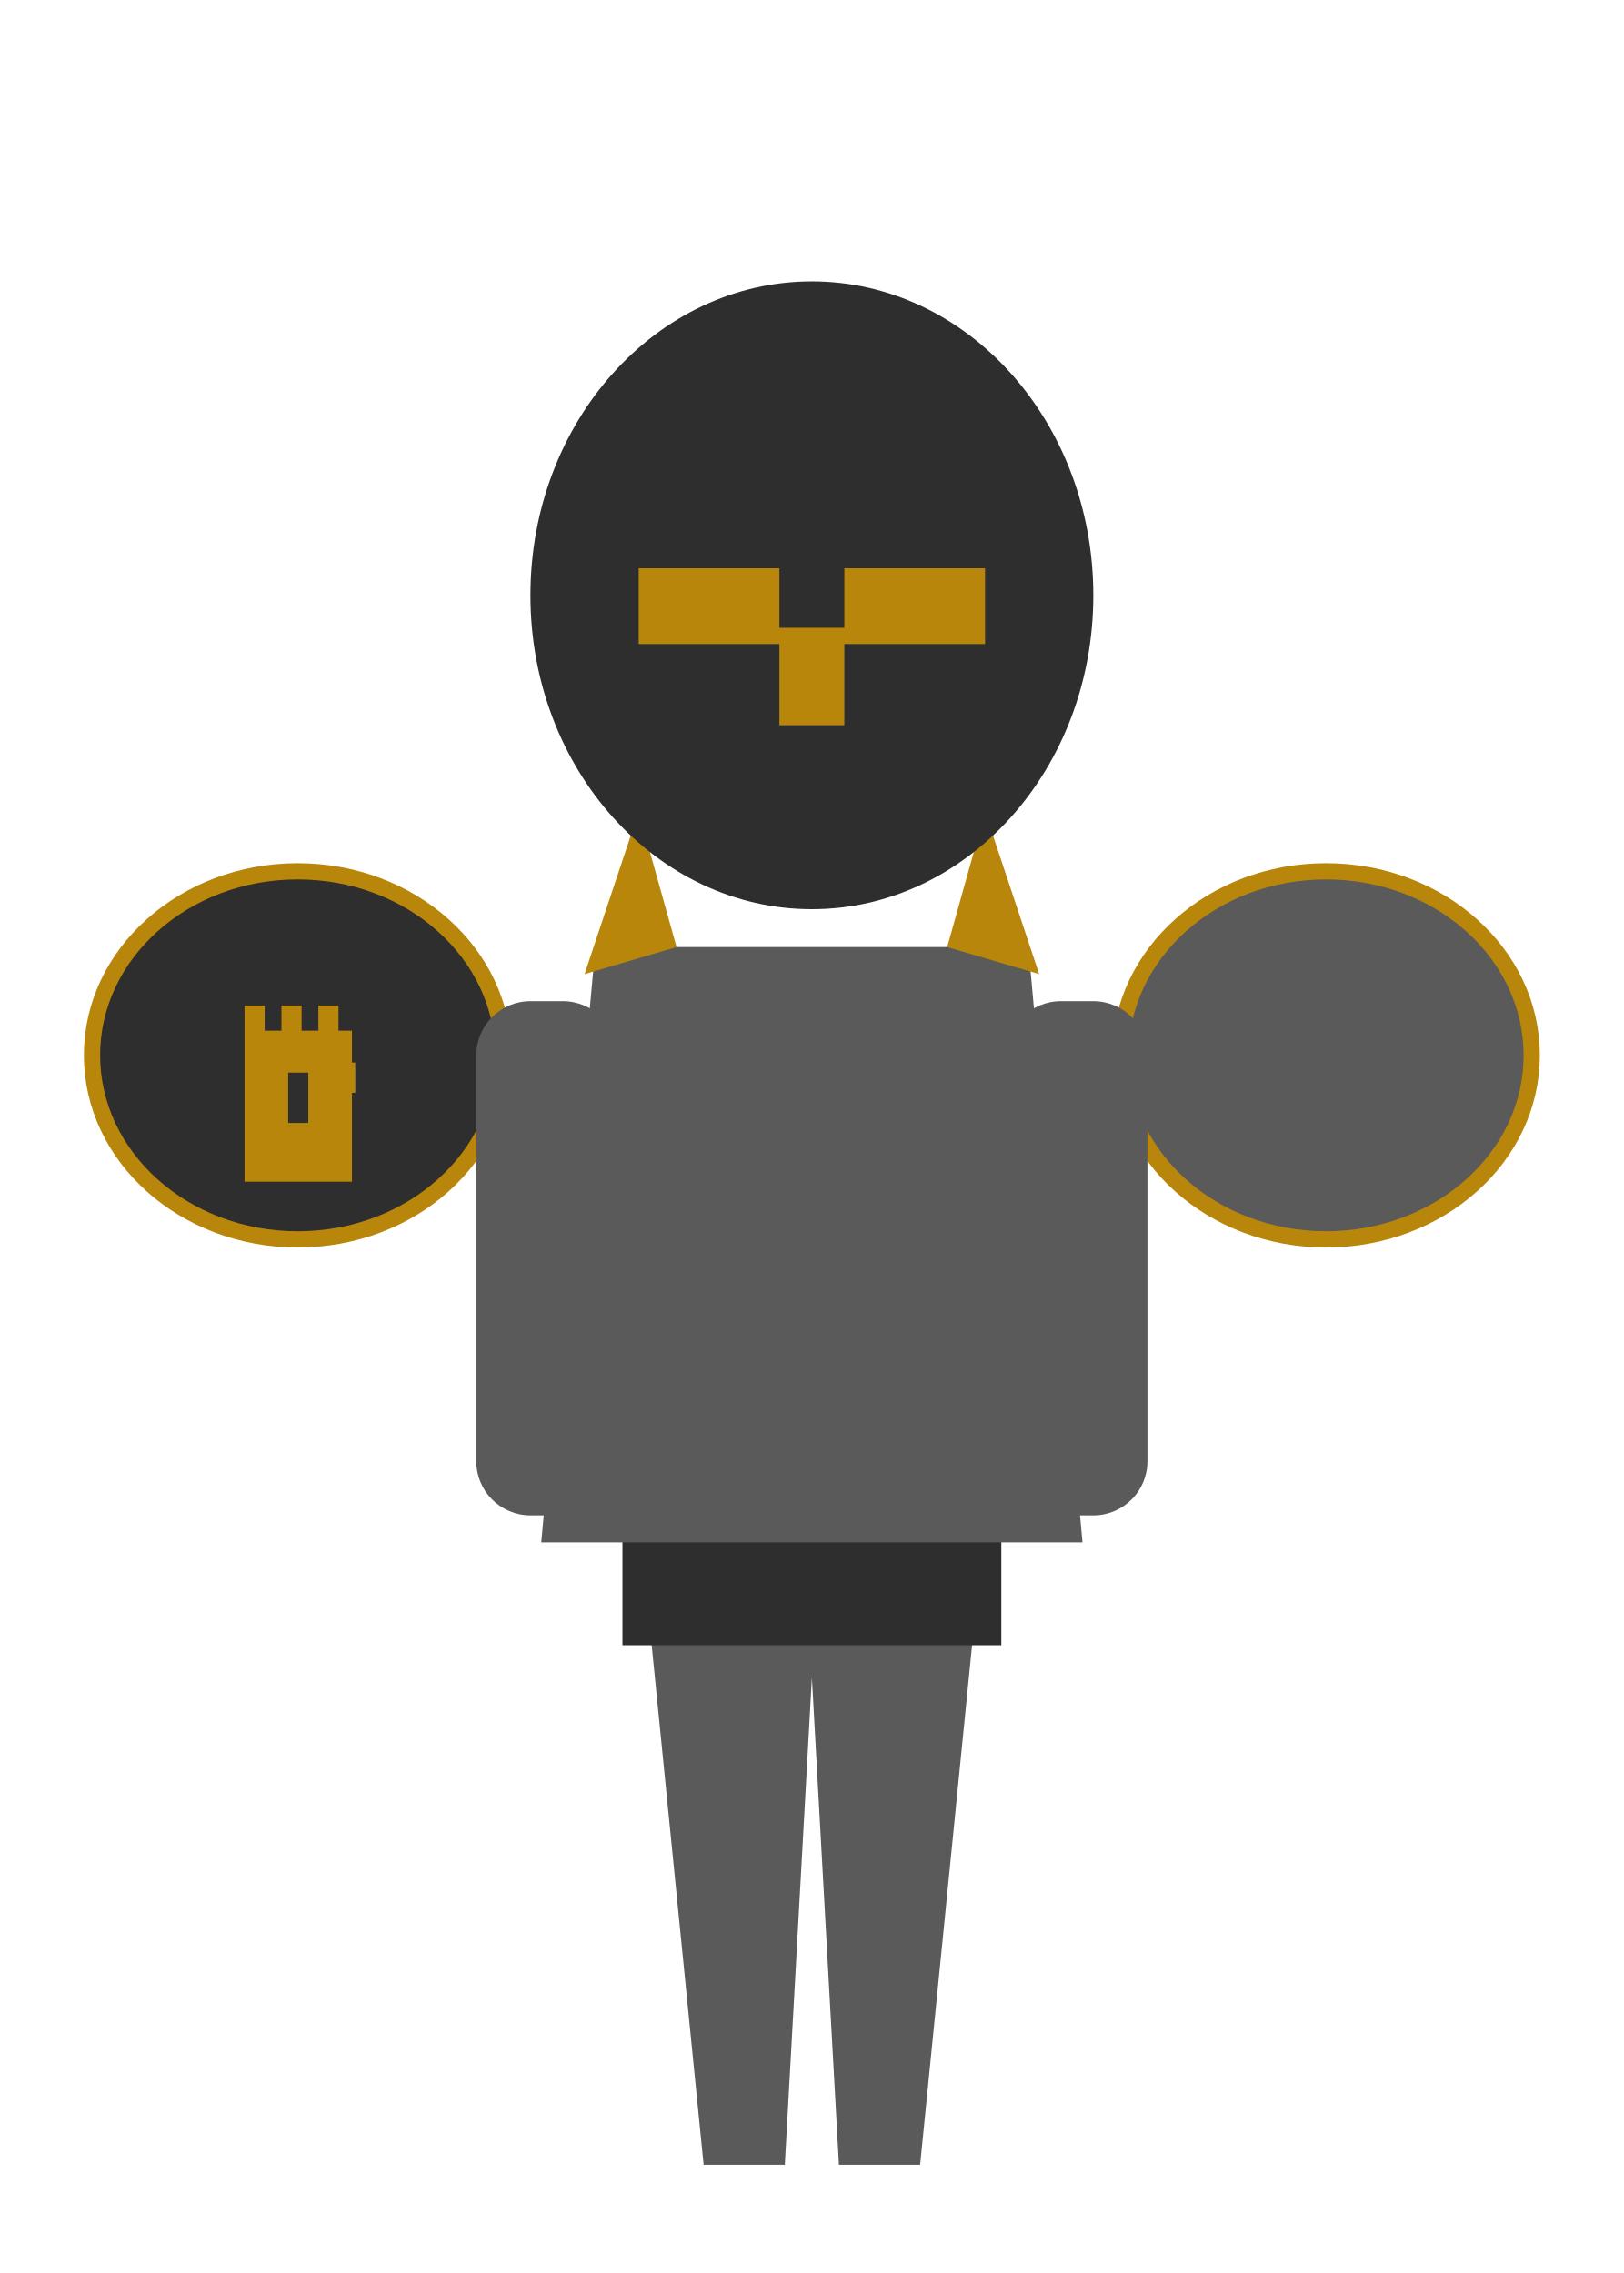
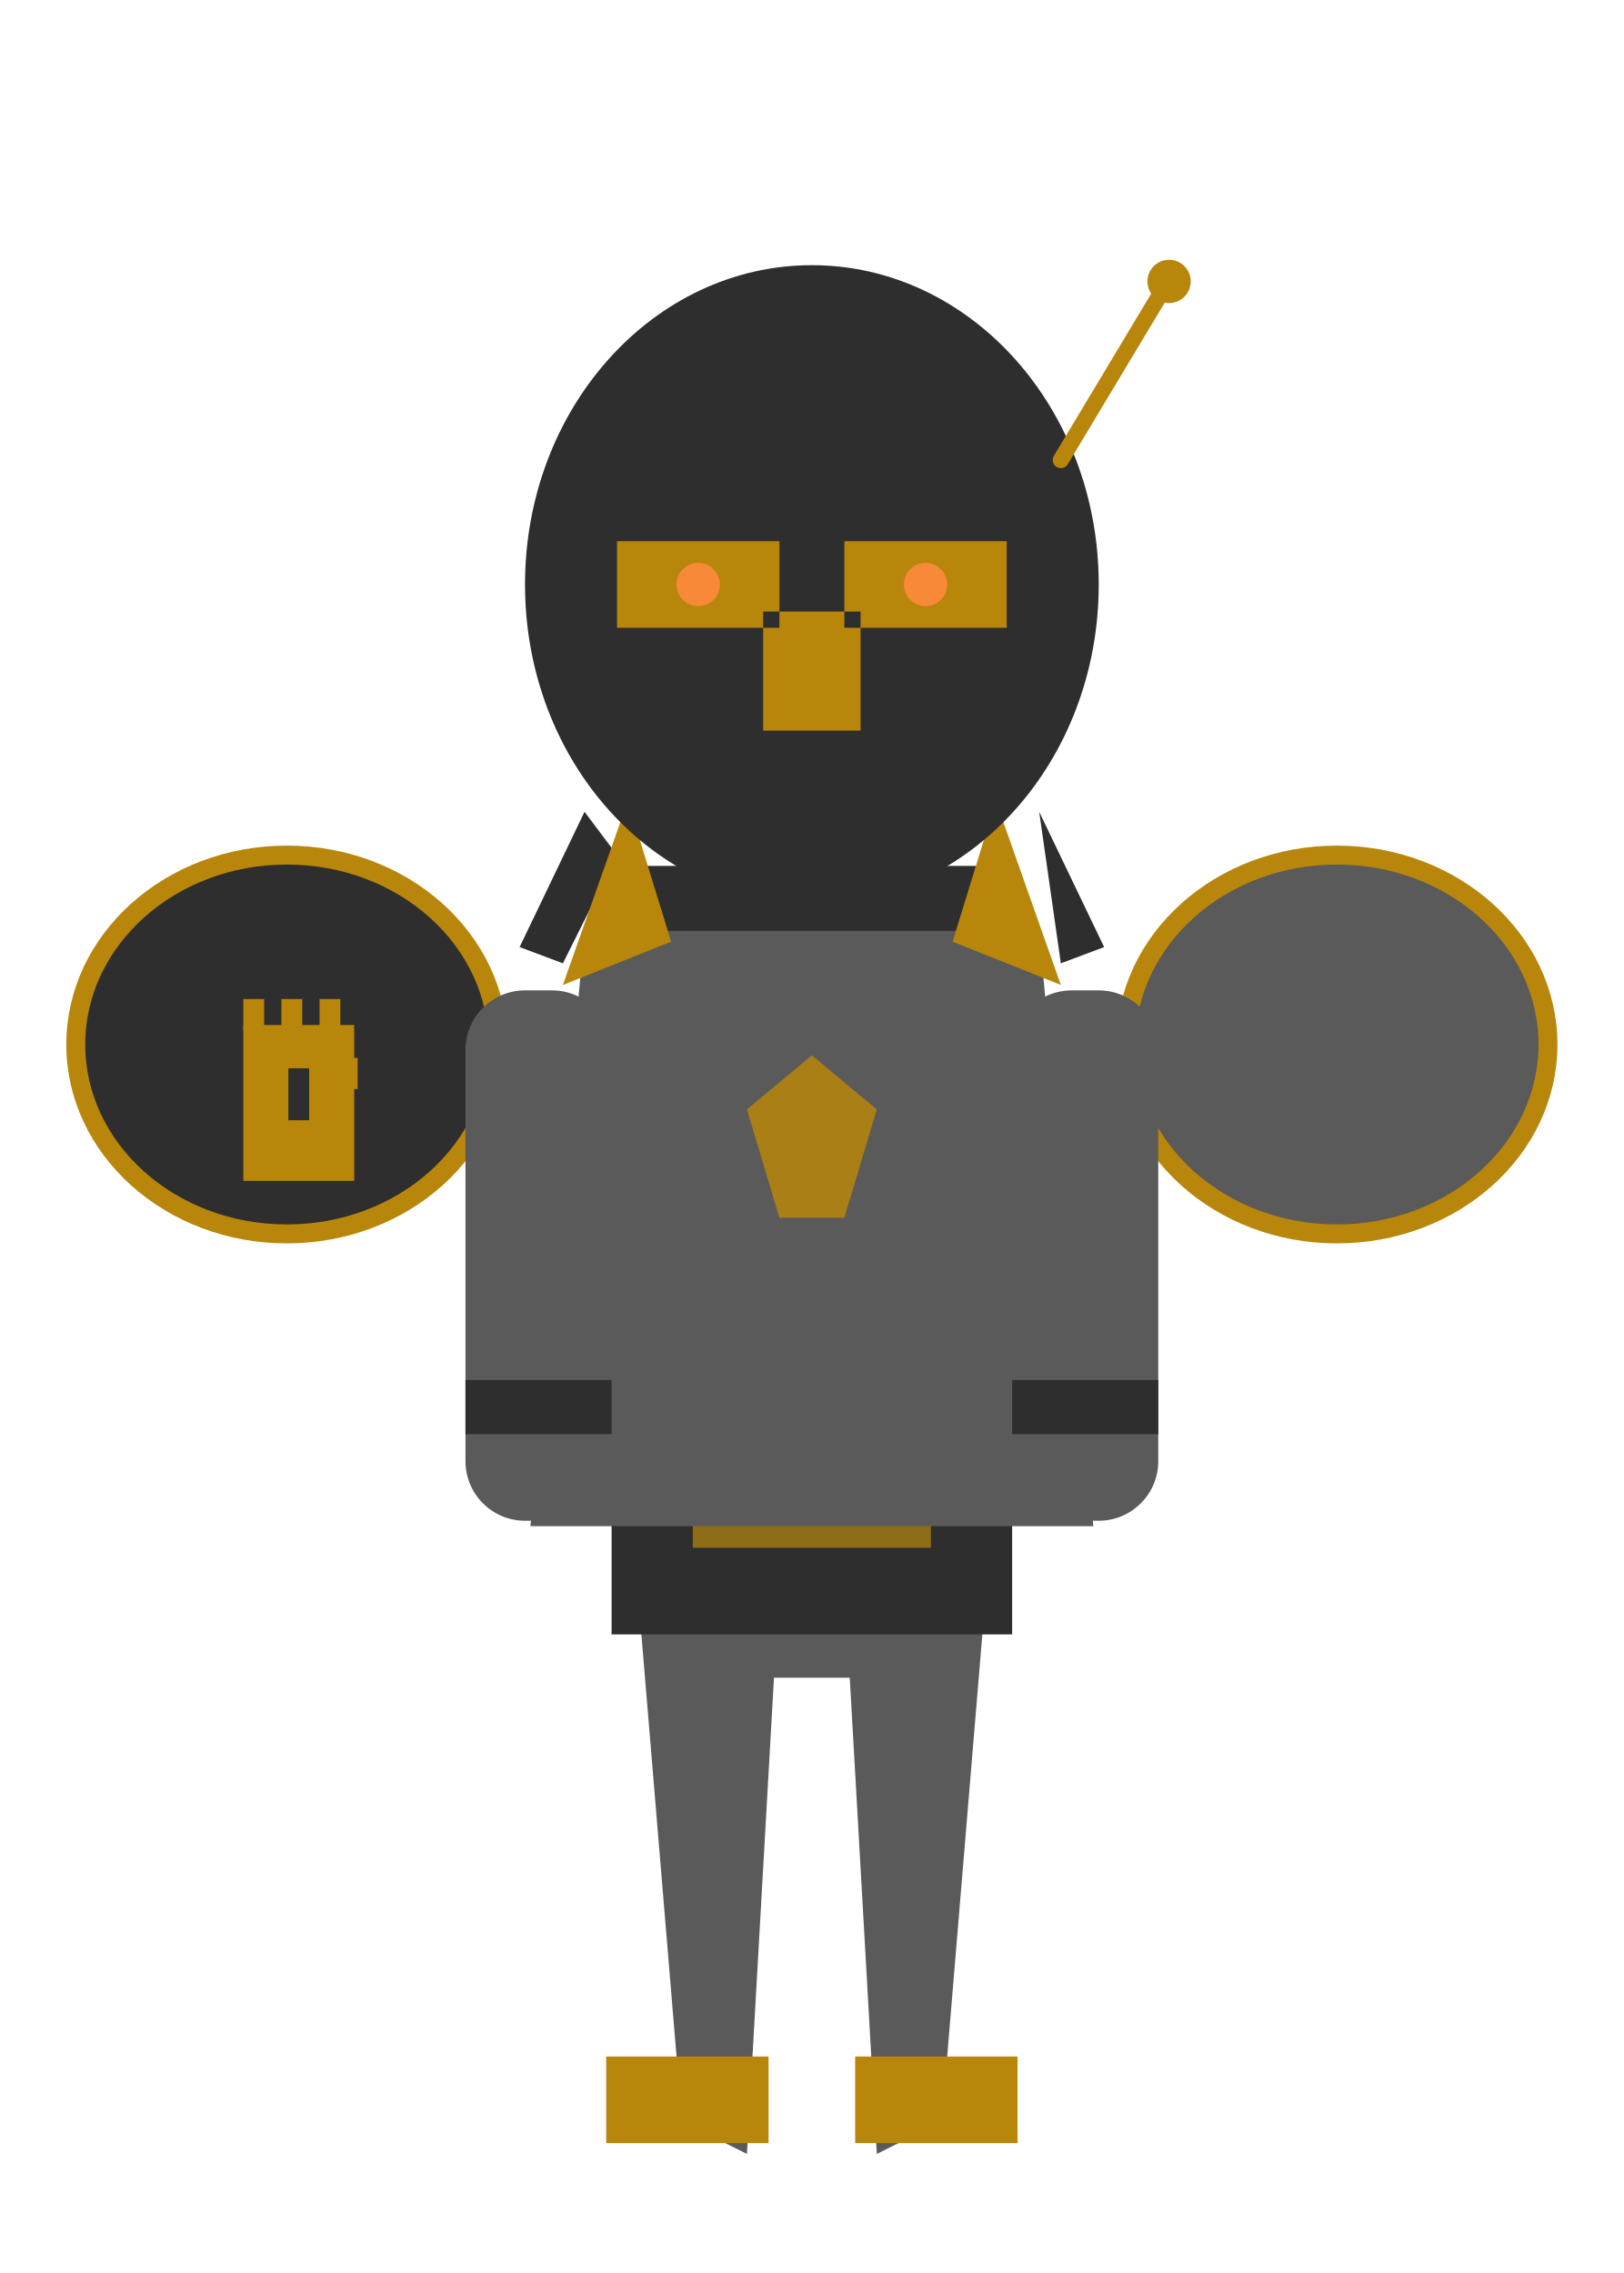
<svg xmlns="http://www.w3.org/2000/svg" viewBox="0 0 300 420">
-   <polygon points="120,300 130,400 145,400 150,310 155,400 170,400 180,300" fill="#5a5a5a" />
-   <rect x="115" y="278" width="70" height="26" fill="#2e2e2e" />
-   <path d="M110,175 L100,285 L200,285 L190,175 Z" fill="#5a5a5a" />
-   <polygon points="118,150 108,180 125,175" fill="#b8860b" />
-   <polygon points="182,150 192,180 175,175" fill="#b8860b" />
-   <ellipse cx="55" cy="195" rx="38" ry="34" fill="#2e2e2e" stroke="#b8860b" stroke-width="3" />
-   <g transform="translate(21,161) scale(0.31)">
+   <rect x="112" y="160" width="76" height="30" fill="#2e2e2e" />
+   <path d="M108,150 L96,175 L104,178 L114,158 Z" fill="#2e2e2e" />
+   <path d="M192,150 L204,175 L196,178 Z" fill="#2e2e2e" />
+   <polygon points="118,296 126,392 138,398 143,310 157,310 162,398 174,392 182,296" fill="#5a5a5a" />
+   <rect x="112" y="380" width="30" height="16" fill="#b8860b" />
+   <rect x="158" y="380" width="30" height="16" fill="#b8860b" />
+   <rect x="113" y="274" width="74" height="28" fill="#2e2e2e" />
+   <rect x="128" y="278" width="44" height="8" fill="#b8860b" opacity="0.7" />
+   <path d="M108,172 L98,282 L202,282 L192,172 Z" fill="#5a5a5a" />
+   <path d="M138,205 L150,195 L162,205 L156,225 L144,225 Z" fill="#b8860b" opacity="0.85" />
+   <polygon points="116,148 104,182 124,174" fill="#b8860b" />
+   <polygon points="184,148 196,182 176,174" fill="#b8860b" />
+   <ellipse cx="53" cy="193" rx="39" ry="35" fill="#2e2e2e" stroke="#b8860b" stroke-width="3.5" />
+   <g transform="translate(20,159) scale(0.32)">
    <path d="M78,95 h64 v90 h-64 z" fill="#b8860b" stroke="none" stroke-width="0" stroke-linecap="round" stroke-linejoin="round" />
    <path d="M78,80 h12 v18 h-12 z M100,80 h12 v18 h-12 z M122,80 h12 v18 h-12 z M144,132 h-12 v-18 h12 z" fill="#b8860b" stroke="none" stroke-width="0" stroke-linecap="round" stroke-linejoin="round" />
    <path d="M104,120 h12 v30 h-12 z" fill="#2e2e2e" stroke="none" stroke-width="0" stroke-linecap="round" stroke-linejoin="round" />
  </g>
-   <ellipse cx="245" cy="195" rx="38" ry="34" fill="#5a5a5a" stroke="#b8860b" stroke-width="3" />
-   <rect x="88" y="185" width="26" height="95" rx="10" fill="#5a5a5a" />
-   <rect x="186" y="185" width="26" height="95" rx="10" fill="#5a5a5a" />
-   <ellipse cx="150" cy="110" rx="52" ry="58" fill="#2e2e2e" />
-   <path d="M118,105 h26 v14 h-26 z M156,105 h26 v14 h-26 z M144,116 v18 h12 v-18 z" fill="#b8860b" />
+   <ellipse cx="247" cy="193" rx="39" ry="35" fill="#5a5a5a" stroke="#b8860b" stroke-width="3.5" />
+   <rect x="86" y="183" width="27" height="98" rx="11" fill="#5a5a5a" />
+   <rect x="187" y="183" width="27" height="98" rx="11" fill="#5a5a5a" />
+   <rect x="86" y="255" width="27" height="10" fill="#2e2e2e" />
+   <rect x="187" y="255" width="27" height="10" fill="#2e2e2e" />
+   <ellipse cx="150" cy="108" rx="53" ry="59" fill="#2e2e2e" />
+   <path d="M114,100 h30 v16 h-30 z M156,100 h30 v16 h-30 z M141,113 v22 h18 v-22 z" fill="#b8860b" />
+   <circle cx="129" cy="108" r="4" fill="#ff8a3d" opacity="0.9" />
+   <circle cx="171" cy="108" r="4" fill="#ff8a3d" opacity="0.9" />
+   <line x1="196" y1="85" x2="214" y2="55" stroke="#b8860b" stroke-width="3" stroke-linecap="round" />
+   <circle cx="216" cy="52" r="4" fill="#b8860b" />
</svg>
